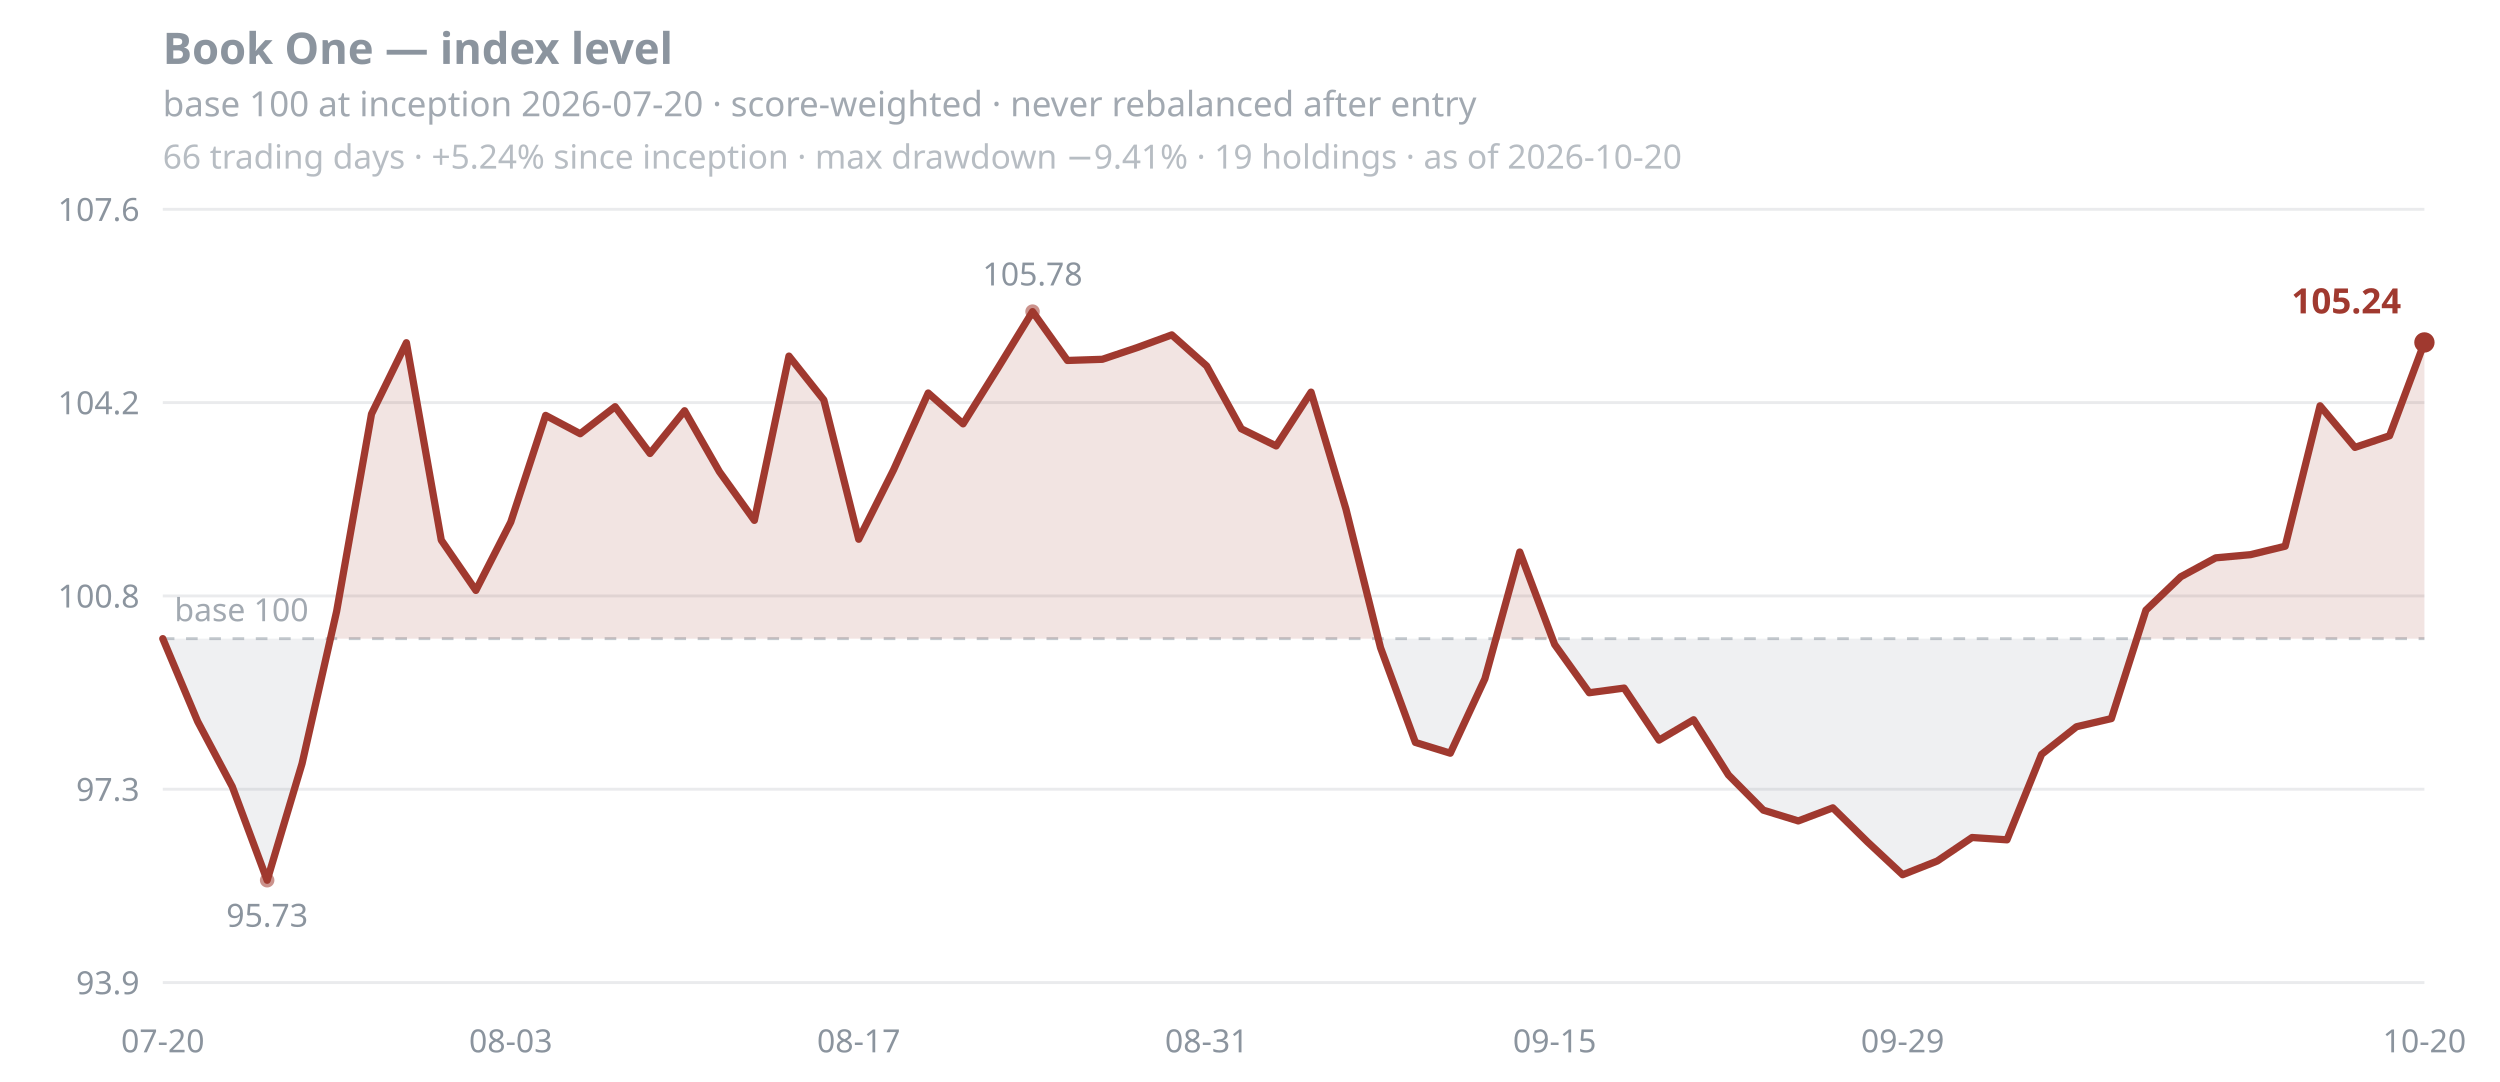
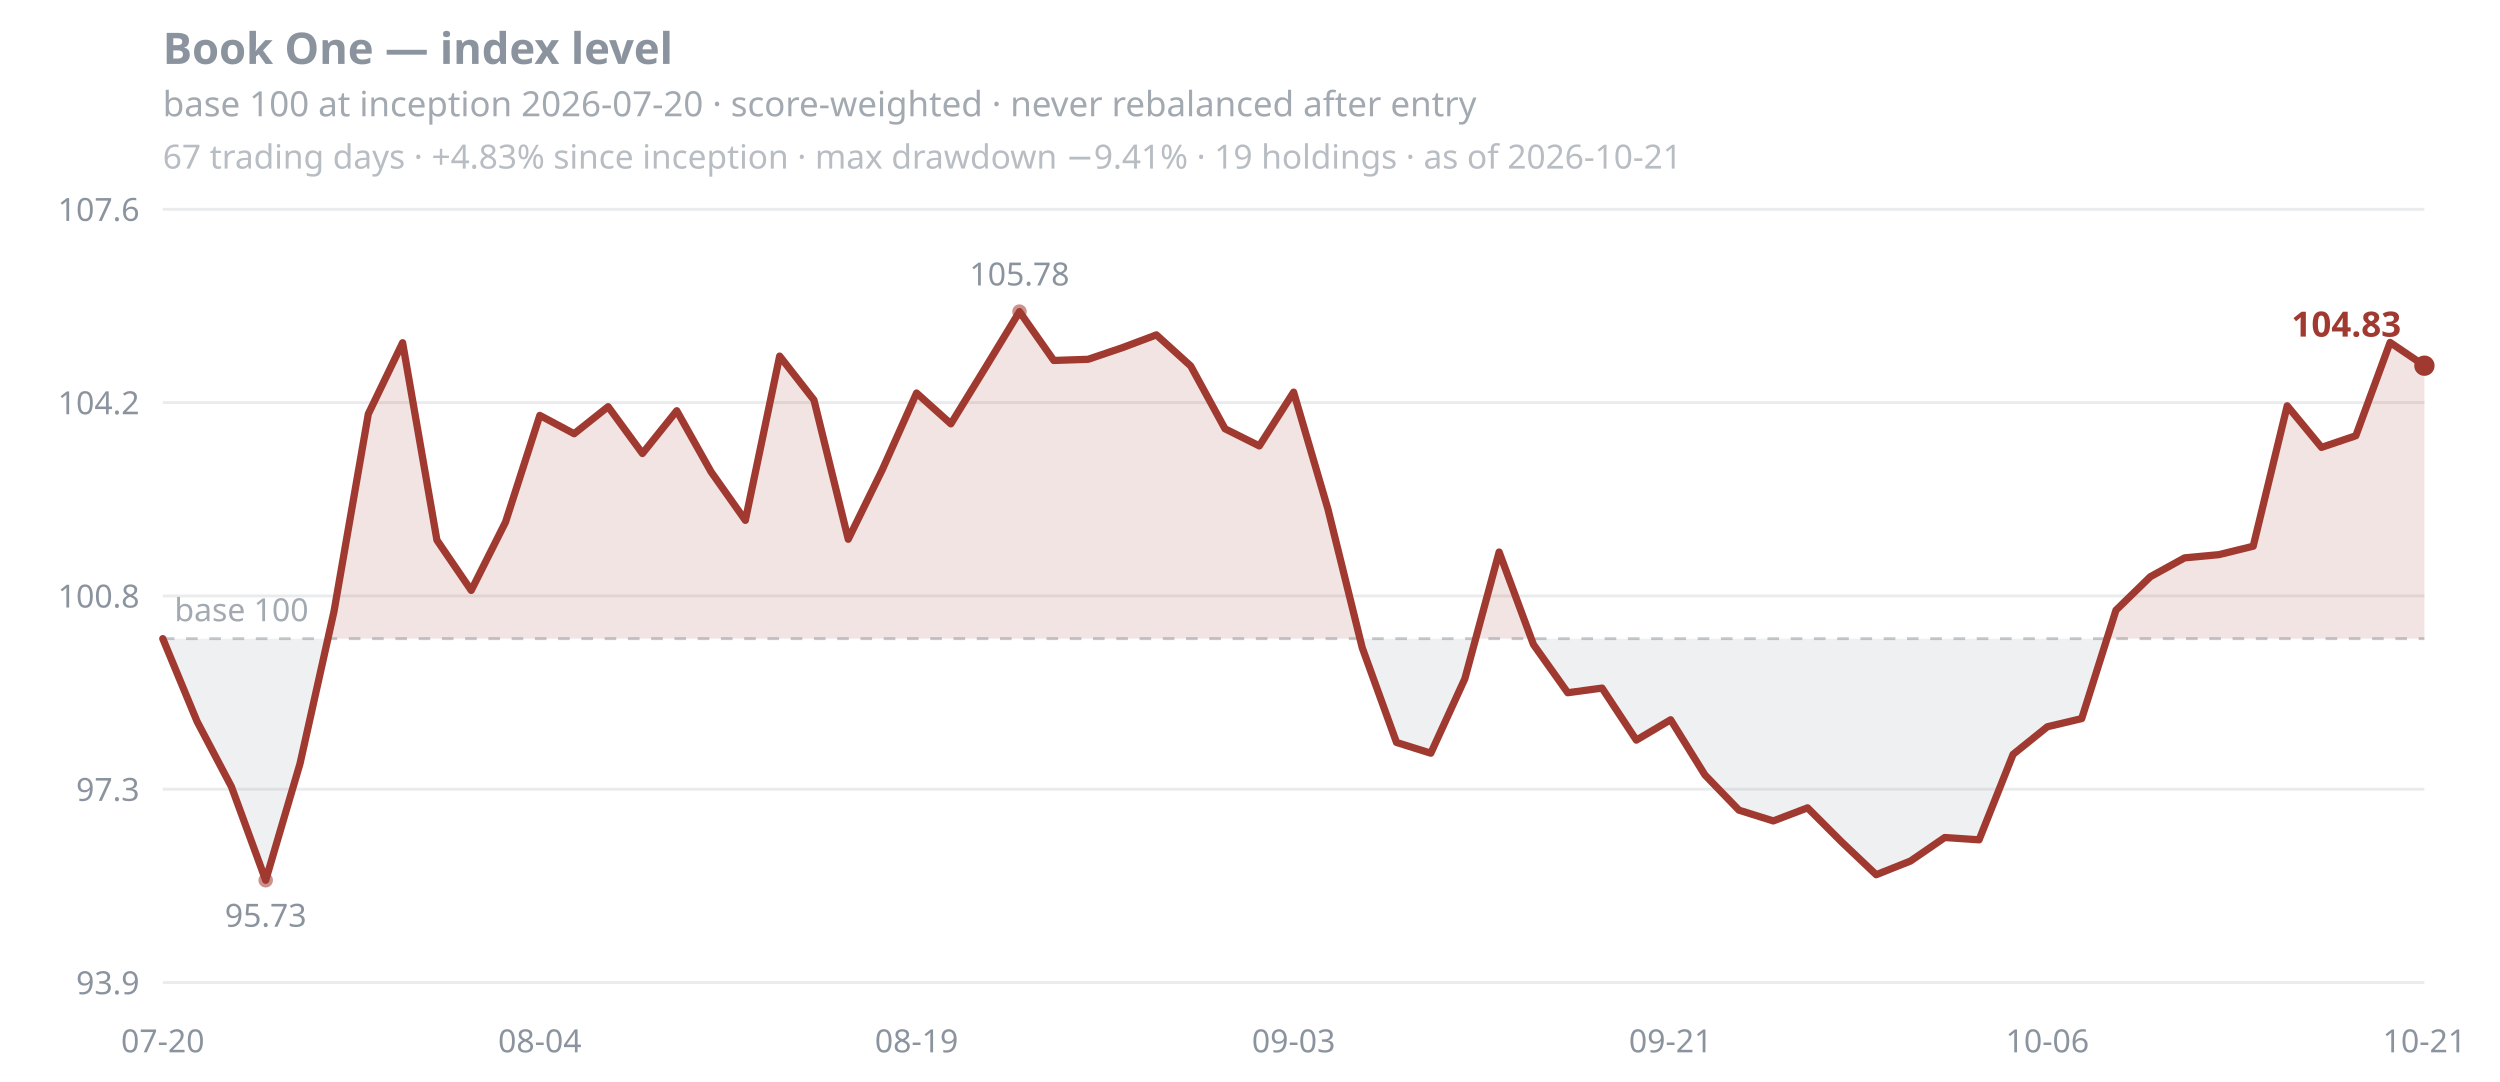
<svg xmlns="http://www.w3.org/2000/svg" viewBox="0 0 860 372" font-family="ui-sans-serif,system-ui,sans-serif">
  <text x="56" y="22" font-size="15" font-weight="600" fill="#8b949e">Book One — index level</text>
  <text x="56" y="40" font-size="12" fill="#8b949e" opacity="0.8">base 100 at inception 2026-07-20 · score-weighted · never rebalanced after entry</text>
-   <text x="56" y="58" font-size="11.5" fill="#8b949e" opacity="0.62">66 trading days · +5.24% since inception · max drawdown −9.41% · 19 holdings · as of 2026-10-20</text>
+   <text x="56" y="58" font-size="11.5" fill="#8b949e" opacity="0.62">67 trading days · +4.83% since inception · max drawdown −9.41% · 19 holdings · as of 2026-10-21</text>
  <line x1="56" y1="338.0" x2="834" y2="338.0" stroke="#8b949e" stroke-opacity="0.18" />
  <text x="48" y="342.0" font-size="11" fill="#8b949e" text-anchor="end">93.9</text>
  <line x1="56" y1="271.5" x2="834" y2="271.5" stroke="#8b949e" stroke-opacity="0.18" />
  <text x="48" y="275.5" font-size="11" fill="#8b949e" text-anchor="end">97.3</text>
  <line x1="56" y1="205.0" x2="834" y2="205.0" stroke="#8b949e" stroke-opacity="0.18" />
  <text x="48" y="209.0" font-size="11" fill="#8b949e" text-anchor="end">100.8</text>
  <line x1="56" y1="138.5" x2="834" y2="138.5" stroke="#8b949e" stroke-opacity="0.18" />
  <text x="48" y="142.5" font-size="11" fill="#8b949e" text-anchor="end">104.2</text>
  <line x1="56" y1="72.0" x2="834" y2="72.0" stroke="#8b949e" stroke-opacity="0.18" />
  <text x="48" y="76.0" font-size="11" fill="#8b949e" text-anchor="end">107.6</text>
  <line x1="56" y1="219.7" x2="834" y2="219.7" stroke="#8b949e" stroke-opacity="0.5" stroke-dasharray="4 4" />
  <text x="60" y="213.7" font-size="11" fill="#8b949e" text-anchor="start" opacity="0.8">base 100</text>
  <text x="56.0" y="362" font-size="11" fill="#8b949e" text-anchor="middle">07-20</text>
-   <text x="175.7" y="362" font-size="11" fill="#8b949e" text-anchor="middle">08-03</text>
-   <text x="295.4" y="362" font-size="11" fill="#8b949e" text-anchor="middle">08-17</text>
-   <text x="415.1" y="362" font-size="11" fill="#8b949e" text-anchor="middle">08-31</text>
-   <text x="534.8" y="362" font-size="11" fill="#8b949e" text-anchor="middle">09-15</text>
-   <text x="654.5" y="362" font-size="11" fill="#8b949e" text-anchor="middle">09-29</text>
-   <text x="834.0" y="362" font-size="11" fill="#8b949e" text-anchor="middle">10-20</text>
+   <text x="185.7" y="362" font-size="11" fill="#8b949e" text-anchor="middle">08-04</text>
+   <text x="315.3" y="362" font-size="11" fill="#8b949e" text-anchor="middle">08-19</text>
+   <text x="445.0" y="362" font-size="11" fill="#8b949e" text-anchor="middle">09-03</text>
+   <text x="574.7" y="362" font-size="11" fill="#8b949e" text-anchor="middle">09-21</text>
+   <text x="704.3" y="362" font-size="11" fill="#8b949e" text-anchor="middle">10-06</text>
+   <text x="834.0" y="362" font-size="11" fill="#8b949e" text-anchor="middle">10-21</text>
  <defs>
    <clipPath id="above">
      <rect x="56" y="72" width="778" height="147.7" />
    </clipPath>
    <clipPath id="below">
      <rect x="56" y="219.7" width="778" height="118.3" />
    </clipPath>
  </defs>
-   <polygon points="56.0,219.7 56.0,219.7 68.0,248.2 79.9,270.6 91.9,302.8 103.9,262.7 115.8,210.3 127.8,142.4 139.8,117.9 151.8,185.8 163.7,203.1 175.7,179.6 187.7,142.9 199.6,149.2 211.6,139.9 223.6,156.0 235.5,141.3 247.5,162.3 259.5,179.0 271.4,122.5 283.4,137.6 295.4,185.5 307.4,161.6 319.3,135.2 331.3,145.8 343.3,126.6 355.2,107.2 367.2,124.0 379.2,123.6 391.1,119.6 403.1,115.2 415.1,125.9 427.0,147.5 439.0,153.4 451.0,134.9 463.0,175.1 474.9,222.8 486.9,255.4 498.9,259.1 510.8,233.5 522.8,189.9 534.8,221.7 546.7,238.3 558.7,236.7 570.7,254.6 582.6,247.6 594.6,266.6 606.6,278.7 618.6,282.4 630.5,277.9 642.5,289.7 654.5,300.9 666.4,296.2 678.4,288.1 690.4,288.9 702.3,259.5 714.3,250.0 726.3,247.2 738.2,209.9 750.2,198.4 762.2,191.9 774.2,190.8 786.1,187.9 798.1,139.6 810.1,153.9 822.0,149.9 834.0,117.8 834.0,219.7" fill="#a0392f" fill-opacity="0.14" clip-path="url(#above)" />
-   <polygon points="56.0,219.7 56.0,219.7 68.0,248.2 79.9,270.6 91.9,302.8 103.9,262.7 115.8,210.3 127.8,142.4 139.8,117.9 151.8,185.8 163.7,203.1 175.7,179.6 187.7,142.9 199.6,149.2 211.6,139.9 223.6,156.0 235.5,141.3 247.5,162.3 259.5,179.0 271.4,122.5 283.4,137.6 295.4,185.5 307.4,161.6 319.3,135.2 331.3,145.8 343.3,126.6 355.2,107.2 367.2,124.0 379.2,123.6 391.1,119.6 403.1,115.2 415.1,125.9 427.0,147.5 439.0,153.4 451.0,134.9 463.0,175.1 474.9,222.8 486.9,255.4 498.9,259.1 510.8,233.5 522.8,189.9 534.8,221.7 546.7,238.3 558.7,236.7 570.7,254.6 582.6,247.6 594.6,266.6 606.6,278.7 618.6,282.4 630.5,277.9 642.5,289.7 654.5,300.9 666.4,296.2 678.4,288.1 690.4,288.9 702.3,259.5 714.3,250.0 726.3,247.2 738.2,209.9 750.2,198.4 762.2,191.9 774.2,190.8 786.1,187.9 798.1,139.6 810.1,153.9 822.0,149.9 834.0,117.8 834.0,219.7" fill="#8b949e" fill-opacity="0.14" clip-path="url(#below)" />
-   <polyline points="56.0,219.7 68.0,248.2 79.9,270.6 91.9,302.8 103.9,262.7 115.8,210.3 127.8,142.4 139.8,117.9 151.8,185.8 163.7,203.1 175.7,179.6 187.7,142.9 199.6,149.2 211.6,139.9 223.6,156.0 235.5,141.3 247.5,162.3 259.5,179.0 271.4,122.5 283.4,137.6 295.4,185.5 307.4,161.6 319.3,135.2 331.3,145.8 343.3,126.6 355.2,107.2 367.2,124.0 379.2,123.6 391.1,119.6 403.1,115.2 415.1,125.9 427.0,147.5 439.0,153.4 451.0,134.9 463.0,175.1 474.9,222.8 486.9,255.4 498.9,259.1 510.8,233.5 522.8,189.9 534.8,221.7 546.7,238.3 558.7,236.7 570.7,254.6 582.6,247.6 594.6,266.6 606.6,278.7 618.6,282.4 630.5,277.9 642.5,289.7 654.5,300.9 666.4,296.2 678.4,288.1 690.4,288.9 702.3,259.5 714.3,250.0 726.3,247.2 738.2,209.9 750.2,198.4 762.2,191.9 774.2,190.8 786.1,187.9 798.1,139.6 810.1,153.9 822.0,149.9 834.0,117.8" fill="none" stroke="#a0392f" stroke-width="2.5" stroke-linejoin="round" stroke-linecap="round" />
-   <circle cx="91.9" cy="302.8" r="2.5" fill="#a0392f" fill-opacity="0.55" />
-   <text x="91.9" y="318.8" font-size="11" fill="#8b949e" text-anchor="middle">95.73</text>
-   <circle cx="355.2" cy="107.2" r="2.5" fill="#a0392f" fill-opacity="0.55" />
-   <text x="355.2" y="98.2" font-size="11" fill="#8b949e" text-anchor="middle">105.78</text>
-   <circle cx="834.0" cy="117.8" r="3.5" fill="#a0392f" />
-   <text x="826.0" y="107.8" font-size="12" font-weight="600" fill="#a0392f" text-anchor="end">105.24</text>
+   <polygon points="56.0,219.7 56.0,219.7 67.8,248.2 79.6,270.6 91.4,302.8 103.2,262.7 114.9,210.3 126.7,142.4 138.5,117.9 150.3,185.8 162.1,203.1 173.9,179.6 185.7,142.9 197.5,149.2 209.2,139.9 221.0,156.0 232.8,141.3 244.6,162.3 256.4,179.0 268.2,122.5 280.0,137.6 291.8,185.5 303.5,161.6 315.3,135.2 327.1,145.8 338.9,126.6 350.7,107.2 362.5,124.0 374.3,123.6 386.1,119.6 397.8,115.2 409.6,125.9 421.4,147.5 433.2,153.4 445.0,134.9 456.8,175.1 468.6,222.8 480.4,255.4 492.2,259.1 503.9,233.5 515.7,189.9 527.5,221.7 539.3,238.3 551.1,236.7 562.9,254.6 574.7,247.6 586.5,266.6 598.2,278.7 610.0,282.4 621.8,277.9 633.6,289.7 645.4,300.9 657.2,296.2 669.0,288.1 680.8,288.9 692.5,259.5 704.3,250.0 716.1,247.2 727.9,209.9 739.7,198.4 751.5,191.9 763.3,190.8 775.1,187.9 786.8,139.6 798.6,153.9 810.4,149.9 822.2,117.8 834.0,125.8 834.0,219.7" fill="#a0392f" fill-opacity="0.14" clip-path="url(#above)" />
+   <polygon points="56.0,219.7 56.0,219.7 67.8,248.2 79.6,270.6 91.4,302.8 103.2,262.7 114.9,210.3 126.7,142.4 138.5,117.9 150.3,185.8 162.1,203.1 173.9,179.6 185.7,142.9 197.5,149.2 209.2,139.9 221.0,156.0 232.8,141.3 244.6,162.3 256.4,179.0 268.2,122.5 280.0,137.6 291.8,185.5 303.5,161.6 315.3,135.2 327.1,145.8 338.9,126.6 350.7,107.2 362.5,124.0 374.3,123.6 386.1,119.6 397.8,115.2 409.6,125.9 421.4,147.5 433.2,153.4 445.0,134.9 456.8,175.1 468.6,222.8 480.4,255.4 492.2,259.1 503.9,233.5 515.7,189.9 527.5,221.7 539.3,238.3 551.1,236.7 562.9,254.6 574.7,247.6 586.5,266.6 598.2,278.7 610.0,282.4 621.8,277.9 633.6,289.7 645.4,300.9 657.2,296.2 669.0,288.1 680.8,288.9 692.5,259.5 704.3,250.0 716.1,247.2 727.9,209.9 739.7,198.4 751.5,191.9 763.3,190.8 775.1,187.9 786.8,139.6 798.6,153.9 810.4,149.9 822.2,117.8 834.0,125.8 834.0,219.7" fill="#8b949e" fill-opacity="0.14" clip-path="url(#below)" />
+   <polyline points="56.0,219.7 67.8,248.2 79.6,270.6 91.4,302.8 103.2,262.7 114.9,210.3 126.7,142.4 138.5,117.9 150.3,185.8 162.1,203.1 173.9,179.6 185.7,142.9 197.5,149.2 209.2,139.9 221.0,156.0 232.8,141.3 244.6,162.3 256.4,179.0 268.2,122.5 280.0,137.6 291.8,185.5 303.5,161.6 315.3,135.2 327.1,145.8 338.9,126.6 350.7,107.2 362.5,124.0 374.3,123.6 386.1,119.6 397.8,115.2 409.6,125.9 421.4,147.5 433.2,153.4 445.0,134.9 456.8,175.1 468.6,222.8 480.4,255.4 492.2,259.1 503.9,233.5 515.7,189.9 527.5,221.7 539.3,238.3 551.1,236.7 562.9,254.6 574.7,247.6 586.5,266.6 598.2,278.7 610.0,282.4 621.8,277.9 633.6,289.7 645.4,300.9 657.2,296.2 669.0,288.1 680.8,288.9 692.5,259.5 704.3,250.0 716.1,247.2 727.9,209.9 739.7,198.4 751.5,191.9 763.3,190.8 775.1,187.9 786.8,139.6 798.6,153.9 810.4,149.9 822.2,117.8 834.0,125.8" fill="none" stroke="#a0392f" stroke-width="2.5" stroke-linejoin="round" stroke-linecap="round" />
+   <circle cx="91.4" cy="302.8" r="2.5" fill="#a0392f" fill-opacity="0.55" />
+   <text x="91.4" y="318.8" font-size="11" fill="#8b949e" text-anchor="middle">95.73</text>
+   <circle cx="350.7" cy="107.2" r="2.5" fill="#a0392f" fill-opacity="0.55" />
+   <text x="350.7" y="98.2" font-size="11" fill="#8b949e" text-anchor="middle">105.78</text>
+   <circle cx="834.0" cy="125.8" r="3.5" fill="#a0392f" />
+   <text x="826.0" y="115.8" font-size="12" font-weight="600" fill="#a0392f" text-anchor="end">104.83</text>
</svg>
